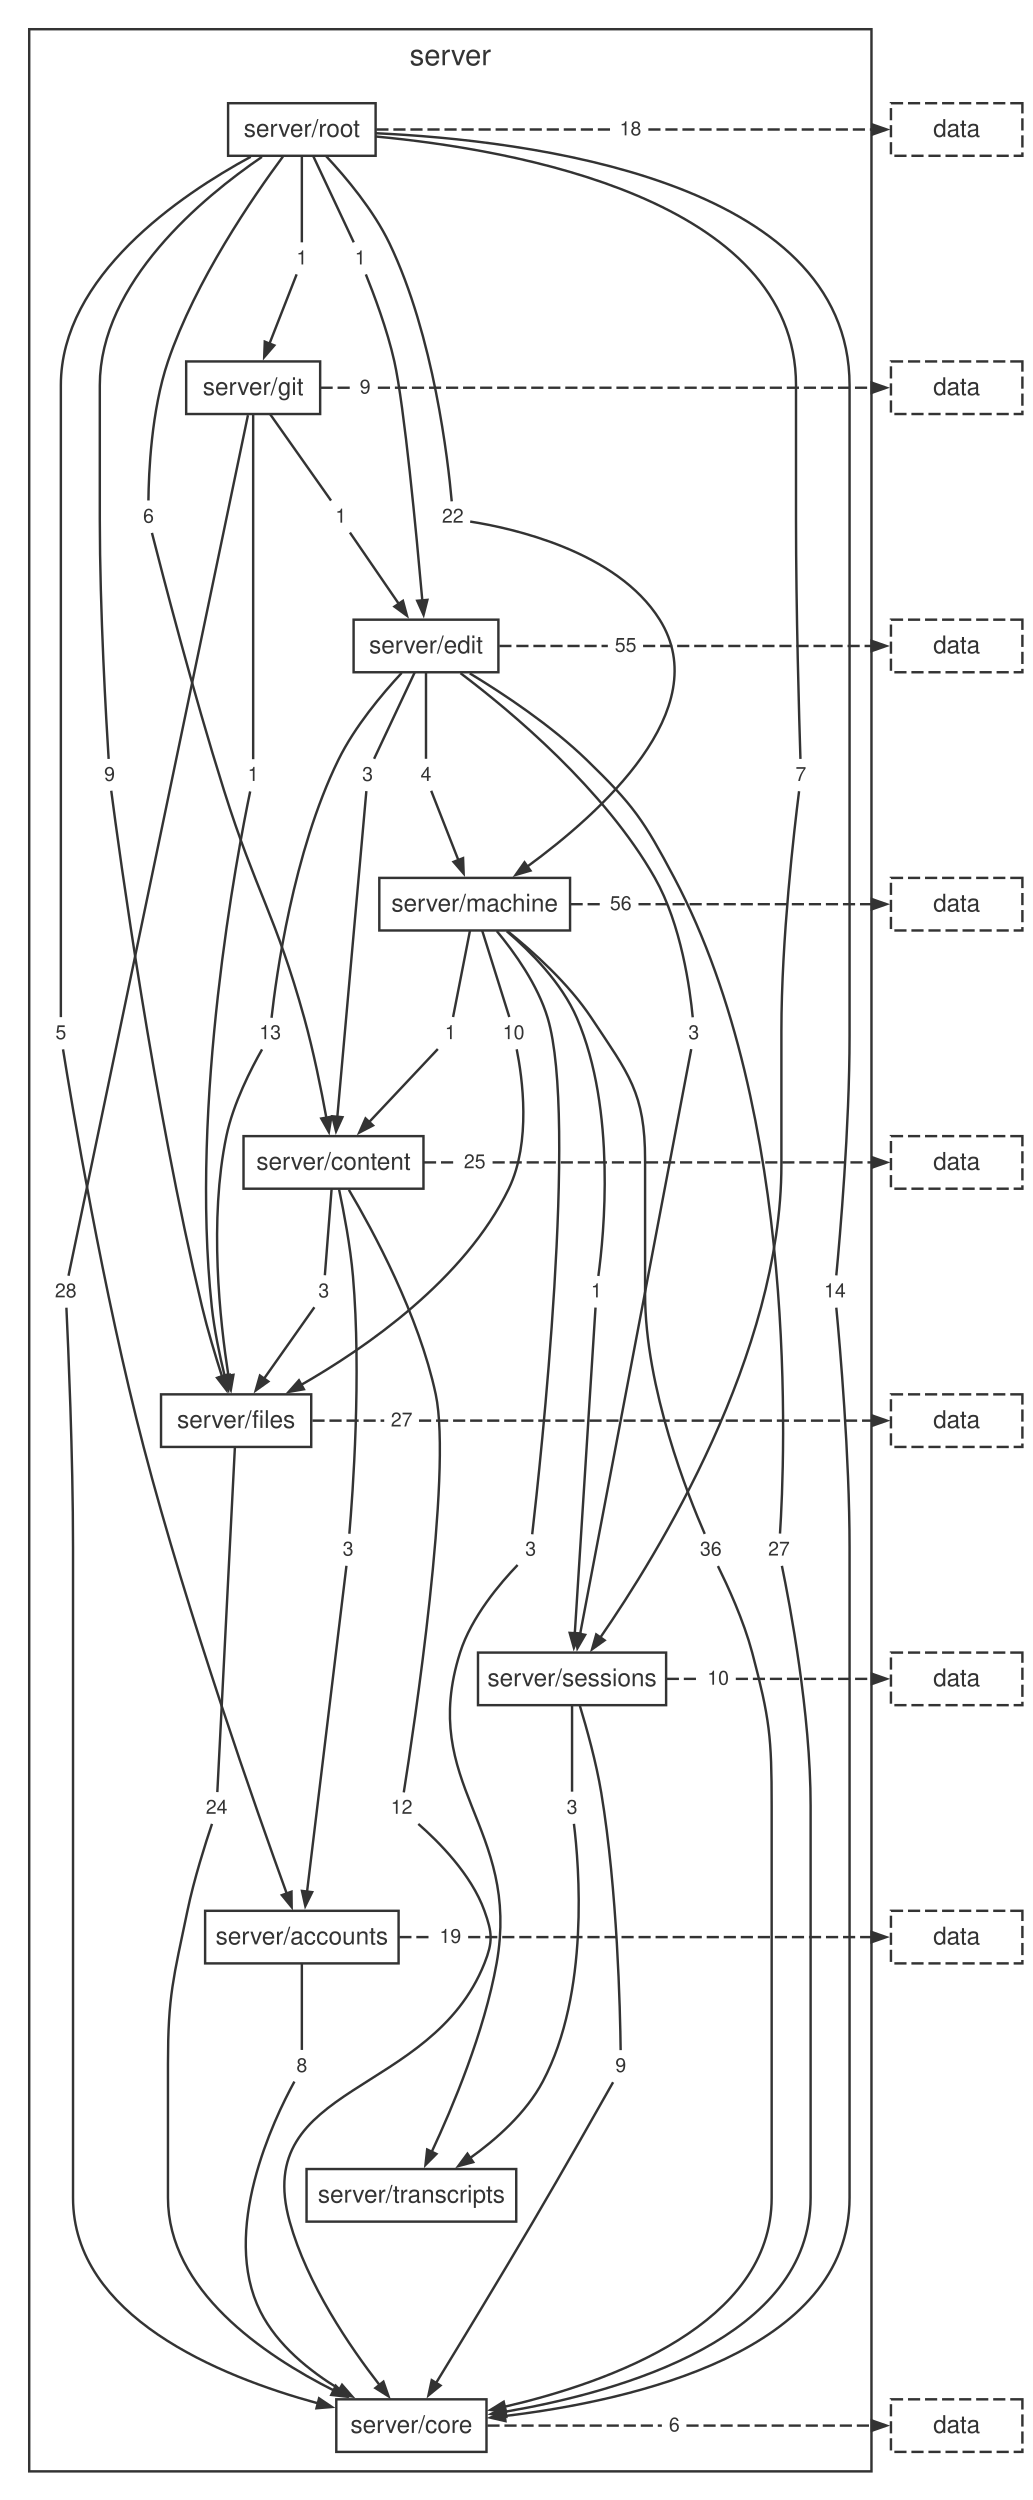
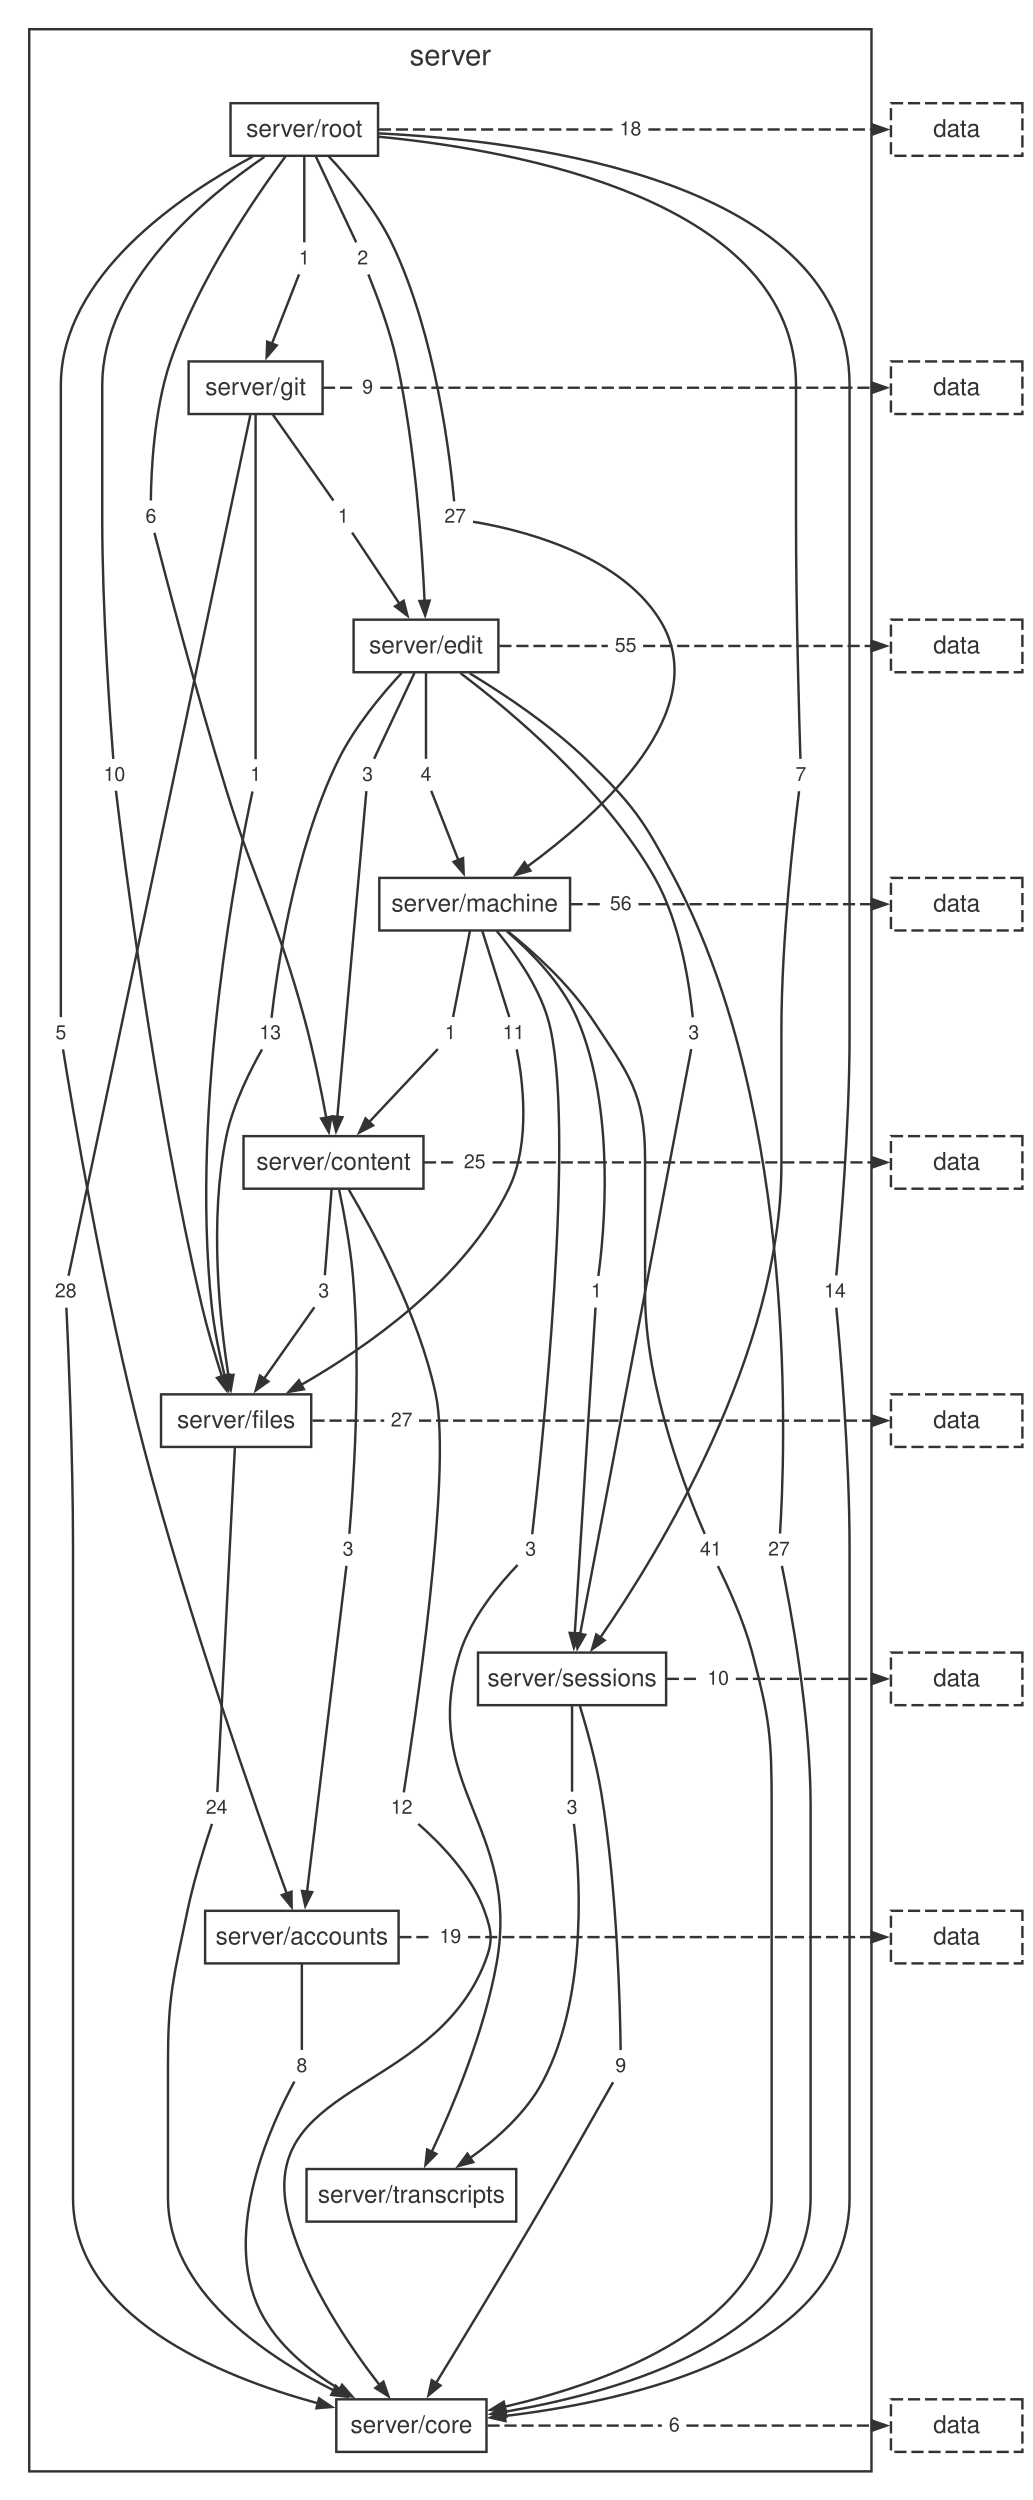
<svg xmlns="http://www.w3.org/2000/svg" width="424pt" height="1027pt" viewBox="0.00 0.00 424.00 1027.00">
  <style>svg { color: #333333; } @media (prefers-color-scheme: dark) { svg { color: #cccccc; background: #1e1e1e; } }</style>
  <g id="graph0" class="graph" transform="scale(1 1) rotate(0) translate(4 1023.24)">
    <g id="clust1" class="cluster">
      <polygon fill="none" stroke="currentColor" points="8,-8 8,-1011.24 354,-1011.24 354,-8 8,-8" />
      <text fill="currentColor" xml:space="preserve" text-anchor="middle" x="181" y="-996.44" font-family="Helvetica,Arial,sans-serif" font-size="12.00">server</text>
    </g>
    <g id="node1" class="node">
-       <polygon fill="none" stroke="currentColor" points="150.3,-980.84 89.7,-980.84 89.7,-959.24 150.3,-959.24 150.3,-980.84" />
-       <text fill="currentColor" xml:space="preserve" text-anchor="middle" x="120" y="-967.04" font-family="Helvetica,Arial,sans-serif" font-size="10.00">server/root</text>
+       <polygon fill="none" stroke="currentColor" points="151.3,-980.84 90.7,-980.84 90.7,-959.24 151.3,-959.24 151.3,-980.84" />
+       <text fill="currentColor" xml:space="preserve" text-anchor="middle" x="121" y="-967.04" font-family="Helvetica,Arial,sans-serif" font-size="10.00">server/root</text>
    </g>
    <g id="node2" class="node">
-       <polygon fill="none" stroke="currentColor" points="127.52,-874.76 72.48,-874.76 72.48,-853.16 127.52,-853.16 127.52,-874.76" />
-       <text fill="currentColor" xml:space="preserve" text-anchor="middle" x="100" y="-860.96" font-family="Helvetica,Arial,sans-serif" font-size="10.00">server/git</text>
+       <polygon fill="none" stroke="currentColor" points="128.52,-874.76 73.48,-874.76 73.48,-853.16 128.52,-853.16 128.52,-874.76" />
+       <text fill="currentColor" xml:space="preserve" text-anchor="middle" x="101" y="-860.96" font-family="Helvetica,Arial,sans-serif" font-size="10.00">server/git</text>
    </g>
    <g id="node11" class="node">
      <polygon fill="none" stroke="none" points="25.88,-605 16.12,-605 16.12,-592.52 25.88,-592.52 25.88,-605" />
      <text fill="currentColor" xml:space="preserve" text-anchor="middle" x="21" y="-596.36" font-family="Helvetica,Arial,sans-serif" font-size="8.00">5</text>
    </g>
    <g id="edge10" class="edge">
-       <path fill="none" stroke="currentColor" d="M99,-958.84C69.94,-943.07 21,-909.85 21,-864.96 21,-864.96 21,-864.96 21,-703.84 21,-666.26 21,-621.04 21,-605.4" />
+       <path fill="none" stroke="currentColor" d="M99.79,-958.89C70.44,-943.2 21,-910.06 21,-864.96 21,-864.96 21,-864.96 21,-703.84 21,-666.26 21,-621.04 21,-605.4" />
    </g>
    <g id="node12" class="node">
-       <polygon fill="none" stroke="none" points="61.88,-817.16 52.12,-817.16 52.12,-804.68 61.88,-804.68 61.88,-817.16" />
-       <text fill="currentColor" xml:space="preserve" text-anchor="middle" x="57" y="-808.52" font-family="Helvetica,Arial,sans-serif" font-size="8.00">6</text>
+       <polygon fill="none" stroke="none" points="62.88,-817.16 53.12,-817.16 53.12,-804.68 62.88,-804.68 62.88,-817.16" />
+       <text fill="currentColor" xml:space="preserve" text-anchor="middle" x="58" y="-808.52" font-family="Helvetica,Arial,sans-serif" font-size="8.00">6</text>
    </g>
    <g id="edge12" class="edge">
-       <path fill="none" stroke="currentColor" d="M112.26,-958.97C99.98,-942.41 76.27,-907.96 65,-874.76 58.14,-854.56 57.08,-828.89 56.97,-817.64" />
+       <path fill="none" stroke="currentColor" d="M113.26,-958.97C100.98,-942.41 77.27,-907.96 66,-874.76 59.14,-854.56 58.08,-828.89 57.97,-817.64" />
    </g>
    <g id="node13" class="node">
      <polygon fill="none" stroke="none" points="345.88,-498.92 332.12,-498.92 332.12,-486.44 345.88,-486.44 345.88,-498.92" />
      <text fill="currentColor" xml:space="preserve" text-anchor="middle" x="339" y="-490.28" font-family="Helvetica,Arial,sans-serif" font-size="8.00">14</text>
    </g>
    <g id="edge14" class="edge">
-       <path fill="none" stroke="currentColor" d="M150.34,-968.51C211.76,-965.68 345,-949.75 345,-864.96 345,-864.96 345,-864.96 345,-597.76 345,-560.11 341.04,-514.93 339.55,-499.31" />
+       <path fill="none" stroke="currentColor" d="M151.68,-968.44C213.02,-965.45 345,-949.22 345,-864.96 345,-864.96 345,-864.96 345,-597.76 345,-560.11 341.04,-514.93 339.55,-499.31" />
    </g>
    <g id="node14" class="node">
-       <polygon fill="none" stroke="none" points="148.88,-923.24 139.12,-923.24 139.12,-910.76 148.88,-910.76 148.88,-923.24" />
-       <text fill="currentColor" xml:space="preserve" text-anchor="middle" x="144" y="-914.6" font-family="Helvetica,Arial,sans-serif" font-size="8.00">1</text>
+       <polygon fill="none" stroke="none" points="149.88,-923.24 140.12,-923.24 140.12,-910.76 149.88,-910.76 149.88,-923.24" />
+       <text fill="currentColor" xml:space="preserve" text-anchor="middle" x="145" y="-914.6" font-family="Helvetica,Arial,sans-serif" font-size="8.00">2</text>
    </g>
    <g id="edge16" class="edge">
-       <path fill="none" stroke="currentColor" d="M124.63,-959.2C129.59,-948.65 137.29,-932.28 141.32,-923.69" />
+       <path fill="none" stroke="currentColor" d="M125.63,-959.2C130.59,-948.65 138.29,-932.28 142.32,-923.69" />
    </g>
    <g id="node15" class="node">
-       <polygon fill="none" stroke="none" points="45.88,-711.08 36.12,-711.08 36.12,-698.6 45.88,-698.6 45.88,-711.08" />
-       <text fill="currentColor" xml:space="preserve" text-anchor="middle" x="41" y="-702.44" font-family="Helvetica,Arial,sans-serif" font-size="8.00">9</text>
+       <polygon fill="none" stroke="none" points="49.88,-711.08 36.12,-711.08 36.12,-698.6 49.88,-698.6 49.88,-711.08" />
+       <text fill="currentColor" xml:space="preserve" text-anchor="middle" x="43" y="-702.44" font-family="Helvetica,Arial,sans-serif" font-size="8.00">10</text>
    </g>
    <g id="edge18" class="edge">
-       <path fill="none" stroke="currentColor" d="M103.6,-958.79C79.41,-942.27 37,-907.25 37,-864.96 37,-864.96 37,-864.96 37,-809.92 37,-772.31 39.64,-727.11 40.63,-711.48" />
+       <path fill="none" stroke="currentColor" d="M104.6,-958.79C80.41,-942.27 38,-907.25 38,-864.96 38,-864.96 38,-864.96 38,-809.92 38,-772.29 41.3,-727.1 42.54,-711.48" />
    </g>
    <g id="node16" class="node">
-       <polygon fill="none" stroke="none" points="124.88,-923.24 115.12,-923.24 115.12,-910.76 124.88,-910.76 124.88,-923.24" />
-       <text fill="currentColor" xml:space="preserve" text-anchor="middle" x="120" y="-914.6" font-family="Helvetica,Arial,sans-serif" font-size="8.00">1</text>
+       <polygon fill="none" stroke="none" points="125.88,-923.24 116.12,-923.24 116.12,-910.76 125.88,-910.76 125.88,-923.24" />
+       <text fill="currentColor" xml:space="preserve" text-anchor="middle" x="121" y="-914.6" font-family="Helvetica,Arial,sans-serif" font-size="8.00">1</text>
    </g>
    <g id="edge20" class="edge">
-       <path fill="none" stroke="currentColor" d="M120,-959.2C120,-948.65 120,-932.28 120,-923.69" />
+       <path fill="none" stroke="currentColor" d="M121,-959.2C121,-948.65 121,-932.28 121,-923.69" />
    </g>
    <g id="node17" class="node">
-       <polygon fill="none" stroke="none" points="188.88,-817.16 175.12,-817.16 175.12,-804.68 188.88,-804.68 188.88,-817.16" />
-       <text fill="currentColor" xml:space="preserve" text-anchor="middle" x="182" y="-808.52" font-family="Helvetica,Arial,sans-serif" font-size="8.00">22</text>
+       <polygon fill="none" stroke="none" points="189.88,-817.16 176.12,-817.16 176.12,-804.68 189.88,-804.68 189.88,-817.16" />
+       <text fill="currentColor" xml:space="preserve" text-anchor="middle" x="183" y="-808.52" font-family="Helvetica,Arial,sans-serif" font-size="8.00">27</text>
    </g>
    <g id="edge22" class="edge">
-       <path fill="none" stroke="currentColor" d="M130.03,-959.02C138.2,-950.29 149.43,-936.91 156,-923.24 174.22,-885.31 180.09,-833.86 181.57,-817.29" />
+       <path fill="none" stroke="currentColor" d="M131.03,-959.02C139.2,-950.29 150.43,-936.91 157,-923.24 175.22,-885.31 181.09,-833.86 182.57,-817.29" />
    </g>
    <g id="node18" class="node">
      <polygon fill="none" stroke="none" points="329.88,-711.08 320.12,-711.08 320.12,-698.6 329.88,-698.6 329.88,-711.08" />
      <text fill="currentColor" xml:space="preserve" text-anchor="middle" x="325" y="-702.44" font-family="Helvetica,Arial,sans-serif" font-size="8.00">7</text>
    </g>
    <g id="edge24" class="edge">
-       <path fill="none" stroke="currentColor" d="M150.39,-967.16C207.02,-961.84 323,-941.6 323,-864.96 323,-864.96 323,-864.96 323,-809.92 323,-772.33 324.32,-727.11 324.82,-711.48" />
+       <path fill="none" stroke="currentColor" d="M151.68,-967.07C208.19,-961.59 323,-941.1 323,-864.96 323,-864.96 323,-864.96 323,-809.92 323,-772.33 324.32,-727.11 324.82,-711.48" />
    </g>
    <g id="node19" class="node">
      <polygon fill="none" stroke="none" points="261.88,-976.28 248.12,-976.28 248.12,-963.8 261.88,-963.8 261.88,-976.28" />
      <text fill="currentColor" xml:space="preserve" text-anchor="middle" x="255" y="-967.64" font-family="Helvetica,Arial,sans-serif" font-size="8.00">18</text>
    </g>
    <g id="edge26" class="edge">
-       <path fill="none" stroke="currentColor" stroke-dasharray="5,2" d="M150.59,-970.04C182.94,-970.04 215.3,-970.04 247.66,-970.04" />
+       <path fill="none" stroke="currentColor" stroke-dasharray="5,2" d="M151.62,-970.04C183.66,-970.04 215.69,-970.04 247.73,-970.04" />
    </g>
    <g id="node3" class="node">
      <polygon fill="none" stroke="currentColor" points="200.74,-768.68 141.26,-768.68 141.26,-747.08 200.74,-747.08 200.74,-768.68" />
      <text fill="currentColor" xml:space="preserve" text-anchor="middle" x="171" y="-754.88" font-family="Helvetica,Arial,sans-serif" font-size="10.00">server/edit</text>
    </g>
    <g id="node20" class="node">
      <polygon fill="none" stroke="none" points="29.88,-498.92 16.12,-498.92 16.12,-486.44 29.88,-486.44 29.88,-498.92" />
      <text fill="currentColor" xml:space="preserve" text-anchor="middle" x="23" y="-490.28" font-family="Helvetica,Arial,sans-serif" font-size="8.00">28</text>
    </g>
    <g id="edge28" class="edge">
-       <path fill="none" stroke="currentColor" d="M97.86,-852.7C86.42,-797.83 32.68,-540.09 24.14,-499.16" />
+       <path fill="none" stroke="currentColor" d="M98.83,-852.7C87.24,-797.83 32.8,-540.09 24.16,-499.16" />
    </g>
    <g id="node21" class="node">
-       <polygon fill="none" stroke="none" points="140.88,-817.16 131.12,-817.16 131.12,-804.68 140.88,-804.68 140.88,-817.16" />
-       <text fill="currentColor" xml:space="preserve" text-anchor="middle" x="136" y="-808.52" font-family="Helvetica,Arial,sans-serif" font-size="8.00">1</text>
+       <polygon fill="none" stroke="none" points="141.88,-817.16 132.12,-817.16 132.12,-804.68 141.88,-804.68 141.88,-817.16" />
+       <text fill="currentColor" xml:space="preserve" text-anchor="middle" x="137" y="-808.52" font-family="Helvetica,Arial,sans-serif" font-size="8.00">1</text>
    </g>
    <g id="edge30" class="edge">
-       <path fill="none" stroke="currentColor" d="M106.94,-853.12C114.38,-842.57 125.93,-826.2 131.98,-817.61" />
+       <path fill="none" stroke="currentColor" d="M107.94,-853.12C115.38,-842.57 126.93,-826.2 132.98,-817.61" />
    </g>
    <g id="node22" class="node">
-       <polygon fill="none" stroke="none" points="104.88,-711.08 95.12,-711.08 95.12,-698.6 104.88,-698.6 104.88,-711.08" />
-       <text fill="currentColor" xml:space="preserve" text-anchor="middle" x="100" y="-702.44" font-family="Helvetica,Arial,sans-serif" font-size="8.00">1</text>
+       <polygon fill="none" stroke="none" points="105.88,-711.08 96.12,-711.08 96.12,-698.6 105.88,-698.6 105.88,-711.08" />
+       <text fill="currentColor" xml:space="preserve" text-anchor="middle" x="101" y="-702.44" font-family="Helvetica,Arial,sans-serif" font-size="8.00">1</text>
    </g>
    <g id="edge32" class="edge">
-       <path fill="none" stroke="currentColor" d="M100,-853.13C100,-823.3 100,-734.44 100,-711.37" />
+       <path fill="none" stroke="currentColor" d="M101,-853.13C101,-823.3 101,-734.44 101,-711.37" />
    </g>
    <g id="node23" class="node">
-       <polygon fill="none" stroke="none" points="150.88,-870.2 141.12,-870.2 141.12,-857.72 150.88,-857.72 150.88,-870.2" />
-       <text fill="currentColor" xml:space="preserve" text-anchor="middle" x="146" y="-861.56" font-family="Helvetica,Arial,sans-serif" font-size="8.00">9</text>
+       <polygon fill="none" stroke="none" points="151.88,-870.2 142.12,-870.2 142.12,-857.72 151.88,-857.72 151.88,-870.2" />
+       <text fill="currentColor" xml:space="preserve" text-anchor="middle" x="147" y="-861.56" font-family="Helvetica,Arial,sans-serif" font-size="8.00">9</text>
    </g>
    <g id="edge34" class="edge">
-       <path fill="none" stroke="currentColor" stroke-dasharray="5,2" d="M127.67,-863.96C132.06,-863.96 136.45,-863.96 140.85,-863.96" />
+       <path fill="none" stroke="currentColor" stroke-dasharray="5,2" d="M128.67,-863.96C133.06,-863.96 137.45,-863.96 141.85,-863.96" />
    </g>
    <g id="node4" class="node">
      <polygon fill="none" stroke="currentColor" points="230.18,-662.6 151.82,-662.6 151.82,-641 230.18,-641 230.18,-662.6" />
      <text fill="currentColor" xml:space="preserve" text-anchor="middle" x="191" y="-648.8" font-family="Helvetica,Arial,sans-serif" font-size="10.00">server/machine</text>
    </g>
    <g id="node24" class="node">
      <polygon fill="none" stroke="none" points="151.88,-711.08 142.12,-711.08 142.12,-698.6 151.88,-698.6 151.88,-711.08" />
      <text fill="currentColor" xml:space="preserve" text-anchor="middle" x="147" y="-702.44" font-family="Helvetica,Arial,sans-serif" font-size="8.00">3</text>
    </g>
    <g id="edge36" class="edge">
      <path fill="none" stroke="currentColor" d="M166.37,-747.04C161.41,-736.49 153.71,-720.12 149.68,-711.53" />
    </g>
    <g id="node25" class="node">
      <polygon fill="none" stroke="none" points="322.88,-392.84 309.12,-392.84 309.12,-380.36 322.88,-380.36 322.88,-392.84" />
      <text fill="currentColor" xml:space="preserve" text-anchor="middle" x="316" y="-384.2" font-family="Helvetica,Arial,sans-serif" font-size="8.00">27</text>
    </g>
    <g id="edge38" class="edge">
      <path fill="none" stroke="currentColor" d="M188.98,-746.62C202.96,-738.15 222.37,-725.25 237,-711.08 256.28,-692.41 260.45,-686.32 273,-662.6 324.51,-565.2 318.38,-423.16 316.42,-393.25" />
    </g>
    <g id="node26" class="node">
      <polygon fill="none" stroke="none" points="113.88,-605 100.12,-605 100.12,-592.52 113.88,-592.52 113.88,-605" />
      <text fill="currentColor" xml:space="preserve" text-anchor="middle" x="107" y="-596.36" font-family="Helvetica,Arial,sans-serif" font-size="8.00">13</text>
    </g>
    <g id="edge40" class="edge">
      <path fill="none" stroke="currentColor" d="M161.03,-746.83C152.9,-738.08 141.68,-724.7 135,-711.08 116.38,-673.15 109.4,-621.7 107.55,-605.13" />
    </g>
    <g id="node27" class="node">
      <polygon fill="none" stroke="none" points="175.88,-711.08 166.12,-711.08 166.12,-698.6 175.88,-698.6 175.88,-711.08" />
      <text fill="currentColor" xml:space="preserve" text-anchor="middle" x="171" y="-702.44" font-family="Helvetica,Arial,sans-serif" font-size="8.00">4</text>
    </g>
    <g id="edge42" class="edge">
      <path fill="none" stroke="currentColor" d="M171,-747.04C171,-736.49 171,-720.12 171,-711.53" />
    </g>
    <g id="node28" class="node">
      <polygon fill="none" stroke="none" points="285.88,-605 276.12,-605 276.12,-592.52 285.88,-592.52 285.88,-605" />
      <text fill="currentColor" xml:space="preserve" text-anchor="middle" x="281" y="-596.36" font-family="Helvetica,Arial,sans-serif" font-size="8.00">3</text>
    </g>
    <g id="edge44" class="edge">
      <path fill="none" stroke="currentColor" d="M185.16,-746.71C205.9,-731.04 244.34,-698.98 265,-662.6 275.9,-643.41 279.49,-616.77 280.57,-605.34" />
    </g>
    <g id="node29" class="node">
      <polygon fill="none" stroke="none" points="259.88,-764.12 246.12,-764.12 246.12,-751.64 259.88,-751.64 259.88,-764.12" />
      <text fill="currentColor" xml:space="preserve" text-anchor="middle" x="253" y="-755.48" font-family="Helvetica,Arial,sans-serif" font-size="8.00">55</text>
    </g>
    <g id="edge46" class="edge">
      <path fill="none" stroke="currentColor" stroke-dasharray="5,2" d="M201.11,-757.88C215.97,-757.88 230.84,-757.88 245.7,-757.88" />
    </g>
    <g id="node5" class="node">
      <polygon fill="none" stroke="currentColor" points="169.96,-556.52 96.04,-556.52 96.04,-534.92 169.96,-534.92 169.96,-556.52" />
      <text fill="currentColor" xml:space="preserve" text-anchor="middle" x="133" y="-542.72" font-family="Helvetica,Arial,sans-serif" font-size="10.00">server/content</text>
    </g>
    <g id="node30" class="node">
      <polygon fill="none" stroke="none" points="185.88,-605 176.12,-605 176.12,-592.52 185.88,-592.52 185.88,-605" />
      <text fill="currentColor" xml:space="preserve" text-anchor="middle" x="181" y="-596.36" font-family="Helvetica,Arial,sans-serif" font-size="8.00">1</text>
    </g>
    <g id="edge48" class="edge">
      <path fill="none" stroke="currentColor" d="M189.07,-640.96C187.01,-630.41 183.8,-614.04 182.12,-605.45" />
    </g>
    <g id="node31" class="node">
      <polygon fill="none" stroke="none" points="294.88,-392.84 281.12,-392.84 281.12,-380.36 294.88,-380.36 294.88,-392.84" />
-       <text fill="currentColor" xml:space="preserve" text-anchor="middle" x="288" y="-384.2" font-family="Helvetica,Arial,sans-serif" font-size="8.00">36</text>
+       <text fill="currentColor" xml:space="preserve" text-anchor="middle" x="288" y="-384.2" font-family="Helvetica,Arial,sans-serif" font-size="8.00">41</text>
    </g>
    <g id="edge50" class="edge">
      <path fill="none" stroke="currentColor" d="M204.4,-640.81C215.02,-632.3 229.59,-619.21 239,-605 254.29,-581.92 261,-574.41 261,-546.72 261,-546.72 261,-546.72 261,-491.68 261,-452.85 278.82,-408.41 285.51,-393.11" />
    </g>
    <g id="node32" class="node">
      <polygon fill="none" stroke="none" points="213.88,-605 200.12,-605 200.12,-592.52 213.88,-592.52 213.88,-605" />
-       <text fill="currentColor" xml:space="preserve" text-anchor="middle" x="207" y="-596.36" font-family="Helvetica,Arial,sans-serif" font-size="8.00">10</text>
+       <text fill="currentColor" xml:space="preserve" text-anchor="middle" x="207" y="-596.36" font-family="Helvetica,Arial,sans-serif" font-size="8.00">11</text>
    </g>
    <g id="edge52" class="edge">
      <path fill="none" stroke="currentColor" d="M194.08,-640.96C197.39,-630.41 202.52,-614.04 205.22,-605.45" />
    </g>
    <g id="node33" class="node">
      <polygon fill="none" stroke="none" points="245.88,-498.92 236.12,-498.92 236.12,-486.44 245.88,-486.44 245.88,-498.92" />
      <text fill="currentColor" xml:space="preserve" text-anchor="middle" x="241" y="-490.28" font-family="Helvetica,Arial,sans-serif" font-size="8.00">1</text>
    </g>
    <g id="edge54" class="edge">
      <path fill="none" stroke="currentColor" d="M204.15,-640.71C213.98,-632.33 226.77,-619.46 233,-605 249.26,-567.28 244.08,-515.69 241.81,-499.07" />
    </g>
    <g id="node34" class="node">
      <polygon fill="none" stroke="none" points="218.88,-392.84 209.12,-392.84 209.12,-380.36 218.88,-380.36 218.88,-392.84" />
      <text fill="currentColor" xml:space="preserve" text-anchor="middle" x="214" y="-384.2" font-family="Helvetica,Arial,sans-serif" font-size="8.00">3</text>
    </g>
    <g id="edge56" class="edge">
      <path fill="none" stroke="currentColor" d="M200.07,-640.77C207.32,-632.04 216.92,-618.66 221,-605 233.36,-563.57 218.01,-422.3 214.63,-392.96" />
    </g>
    <g id="node35" class="node">
      <polygon fill="none" stroke="none" points="257.88,-658.04 244.12,-658.04 244.12,-645.56 257.88,-645.56 257.88,-658.04" />
      <text fill="currentColor" xml:space="preserve" text-anchor="middle" x="251" y="-649.4" font-family="Helvetica,Arial,sans-serif" font-size="8.00">56</text>
    </g>
    <g id="edge58" class="edge">
      <path fill="none" stroke="currentColor" stroke-dasharray="5,2" d="M230.38,-651.8C234.89,-651.8 239.4,-651.8 243.91,-651.8" />
    </g>
    <g id="node6" class="node">
      <polygon fill="none" stroke="currentColor" points="123.85,-450.44 62.15,-450.44 62.15,-428.84 123.85,-428.84 123.85,-450.44" />
      <text fill="currentColor" xml:space="preserve" text-anchor="middle" x="93" y="-436.64" font-family="Helvetica,Arial,sans-serif" font-size="10.00">server/files</text>
    </g>
    <g id="node36" class="node">
      <polygon fill="none" stroke="none" points="143.88,-392.84 134.12,-392.84 134.12,-380.36 143.88,-380.36 143.88,-392.84" />
      <text fill="currentColor" xml:space="preserve" text-anchor="middle" x="139" y="-384.2" font-family="Helvetica,Arial,sans-serif" font-size="8.00">3</text>
    </g>
    <g id="edge60" class="edge">
      <path fill="none" stroke="currentColor" d="M135.29,-534.6C137.25,-525.36 139.93,-511.3 141,-498.92 144.51,-458.48 140.91,-409.48 139.51,-393.17" />
    </g>
    <g id="node37" class="node">
      <polygon fill="none" stroke="none" points="167.88,-286.76 154.12,-286.76 154.12,-274.28 167.88,-274.28 167.88,-286.76" />
      <text fill="currentColor" xml:space="preserve" text-anchor="middle" x="161" y="-278.12" font-family="Helvetica,Arial,sans-serif" font-size="8.00">12</text>
    </g>
    <g id="edge62" class="edge">
      <path fill="none" stroke="currentColor" d="M139.31,-534.47C149.24,-517.66 168.1,-482.86 175,-450.44 181.89,-418.06 165.85,-312.11 161.87,-286.93" />
    </g>
    <g id="node38" class="node">
      <polygon fill="none" stroke="none" points="133.88,-498.92 124.12,-498.92 124.12,-486.44 133.88,-486.44 133.88,-498.92" />
      <text fill="currentColor" xml:space="preserve" text-anchor="middle" x="129" y="-490.28" font-family="Helvetica,Arial,sans-serif" font-size="8.00">3</text>
    </g>
    <g id="edge64" class="edge">
      <path fill="none" stroke="currentColor" d="M132.23,-534.88C131.4,-524.33 130.12,-507.96 129.45,-499.37" />
    </g>
    <g id="node39" class="node">
      <polygon fill="none" stroke="none" points="197.88,-551.96 184.12,-551.96 184.12,-539.48 197.88,-539.48 197.88,-551.96" />
      <text fill="currentColor" xml:space="preserve" text-anchor="middle" x="191" y="-543.32" font-family="Helvetica,Arial,sans-serif" font-size="8.00">25</text>
    </g>
    <g id="edge66" class="edge">
      <path fill="none" stroke="currentColor" stroke-dasharray="5,2" d="M170.16,-545.72C174.72,-545.72 179.28,-545.72 183.83,-545.72" />
    </g>
    <g id="node7" class="node">
      <polygon fill="none" stroke="currentColor" points="269.64,-344.36 192.36,-344.36 192.36,-322.76 269.64,-322.76 269.64,-344.36" />
      <text fill="currentColor" xml:space="preserve" text-anchor="middle" x="231" y="-330.56" font-family="Helvetica,Arial,sans-serif" font-size="10.00">server/sessions</text>
    </g>
    <g id="node40" class="node">
      <polygon fill="none" stroke="none" points="91.88,-286.76 78.12,-286.76 78.12,-274.28 91.88,-274.28 91.88,-286.76" />
      <text fill="currentColor" xml:space="preserve" text-anchor="middle" x="85" y="-278.12" font-family="Helvetica,Arial,sans-serif" font-size="8.00">24</text>
    </g>
    <g id="edge68" class="edge">
      <path fill="none" stroke="currentColor" d="M92.5,-428.81C90.98,-398.98 86.46,-310.12 85.28,-287.05" />
    </g>
    <g id="node41" class="node">
      <polygon fill="none" stroke="none" points="167.88,-445.88 154.12,-445.88 154.12,-433.4 167.88,-433.4 167.88,-445.88" />
      <text fill="currentColor" xml:space="preserve" text-anchor="middle" x="161" y="-437.24" font-family="Helvetica,Arial,sans-serif" font-size="8.00">27</text>
    </g>
    <g id="edge70" class="edge">
      <path fill="none" stroke="currentColor" stroke-dasharray="5,2" d="M124.34,-439.64C134.18,-439.64 144.01,-439.64 153.84,-439.64" />
    </g>
    <g id="node8" class="node">
      <polygon fill="none" stroke="currentColor" points="159.74,-238.28 80.26,-238.28 80.26,-216.68 159.74,-216.68 159.74,-238.28" />
      <text fill="currentColor" xml:space="preserve" text-anchor="middle" x="120" y="-224.48" font-family="Helvetica,Arial,sans-serif" font-size="10.00">server/accounts</text>
    </g>
    <g id="node42" class="node">
      <polygon fill="none" stroke="none" points="255.88,-180.68 246.12,-180.68 246.12,-168.2 255.88,-168.2 255.88,-180.68" />
      <text fill="currentColor" xml:space="preserve" text-anchor="middle" x="251" y="-172.04" font-family="Helvetica,Arial,sans-serif" font-size="8.00">9</text>
    </g>
    <g id="edge72" class="edge">
      <path fill="none" stroke="currentColor" d="M234.21,-322.49C237.01,-313.29 240.93,-299.25 243,-286.76 249.64,-246.62 250.77,-197.42 250.96,-181.04" />
    </g>
    <g id="node43" class="node">
      <polygon fill="none" stroke="none" points="235.88,-286.76 226.12,-286.76 226.12,-274.28 235.88,-274.28 235.88,-286.76" />
      <text fill="currentColor" xml:space="preserve" text-anchor="middle" x="231" y="-278.12" font-family="Helvetica,Arial,sans-serif" font-size="8.00">3</text>
    </g>
    <g id="edge74" class="edge">
      <path fill="none" stroke="currentColor" d="M231,-322.72C231,-312.17 231,-295.8 231,-287.21" />
    </g>
    <g id="node44" class="node">
      <polygon fill="none" stroke="none" points="297.88,-339.8 284.12,-339.8 284.12,-327.32 297.88,-327.32 297.88,-339.8" />
      <text fill="currentColor" xml:space="preserve" text-anchor="middle" x="291" y="-331.16" font-family="Helvetica,Arial,sans-serif" font-size="8.00">10</text>
    </g>
    <g id="edge76" class="edge">
      <path fill="none" stroke="currentColor" stroke-dasharray="5,2" d="M269.91,-333.56C274.52,-333.56 279.13,-333.56 283.75,-333.56" />
    </g>
    <g id="node9" class="node">
      <polygon fill="none" stroke="currentColor" points="208.07,-132.2 121.93,-132.2 121.93,-110.6 208.07,-110.6 208.07,-132.2" />
      <text fill="currentColor" xml:space="preserve" text-anchor="middle" x="165" y="-118.4" font-family="Helvetica,Arial,sans-serif" font-size="10.00">server/transcripts</text>
    </g>
    <g id="node45" class="node">
      <polygon fill="none" stroke="none" points="124.88,-180.68 115.12,-180.68 115.12,-168.2 124.88,-168.2 124.88,-180.68" />
      <text fill="currentColor" xml:space="preserve" text-anchor="middle" x="120" y="-172.04" font-family="Helvetica,Arial,sans-serif" font-size="8.00">8</text>
    </g>
    <g id="edge78" class="edge">
      <path fill="none" stroke="currentColor" d="M120,-216.64C120,-206.09 120,-189.72 120,-181.13" />
    </g>
    <g id="node46" class="node">
      <polygon fill="none" stroke="none" points="187.88,-233.72 174.12,-233.72 174.12,-221.24 187.88,-221.24 187.88,-233.72" />
      <text fill="currentColor" xml:space="preserve" text-anchor="middle" x="181" y="-225.08" font-family="Helvetica,Arial,sans-serif" font-size="8.00">19</text>
    </g>
    <g id="edge80" class="edge">
      <path fill="none" stroke="currentColor" stroke-dasharray="5,2" d="M160.03,-227.48C164.62,-227.48 169.21,-227.48 173.79,-227.48" />
    </g>
    <g id="node10" class="node">
      <polygon fill="none" stroke="currentColor" points="195.85,-37.6 134.15,-37.6 134.15,-16 195.85,-16 195.85,-37.6" />
      <text fill="currentColor" xml:space="preserve" text-anchor="middle" x="165" y="-23.8" font-family="Helvetica,Arial,sans-serif" font-size="10.00">server/core</text>
    </g>
    <g id="node47" class="node">
      <polygon fill="none" stroke="none" points="277.88,-33.04 268.12,-33.04 268.12,-20.56 277.88,-20.56 277.88,-33.04" />
      <text fill="currentColor" xml:space="preserve" text-anchor="middle" x="273" y="-24.4" font-family="Helvetica,Arial,sans-serif" font-size="8.00">6</text>
    </g>
    <g id="edge82" class="edge">
      <path fill="none" stroke="currentColor" stroke-dasharray="5,2" d="M196.22,-26.8C220.11,-26.8 244.01,-26.8 267.9,-26.8" />
    </g>
    <g id="edge11" class="edge">
      <path fill="none" stroke="currentColor" d="M21.89,-592.17C25.32,-570.78 38.4,-492.22 55,-428.84 73.09,-359.77 101.39,-279.52 113.81,-245.31" />
      <polygon fill="currentColor" stroke="currentColor" points="115.74,-246.14 115.82,-239.79 111.8,-244.71 115.74,-246.14" />
    </g>
    <g id="edge13" class="edge">
-       <path fill="none" stroke="currentColor" d="M58.42,-804.32C62.59,-787.95 75.34,-738.78 88,-698.6 101.26,-656.53 109.19,-647.5 121,-605 124.77,-591.41 127.94,-575.75 130.06,-564.08" />
-       <polygon fill="currentColor" stroke="currentColor" points="132.13,-564.48 131.1,-558.21 127.99,-563.75 132.13,-564.48" />
+       <path fill="none" stroke="currentColor" d="M59.44,-804.33C63.66,-787.97 76.53,-738.84 89,-698.6 102.01,-656.61 109.43,-647.41 121,-605 124.71,-591.4 127.88,-575.73 130.02,-564.07" />
+       <polygon fill="currentColor" stroke="currentColor" points="132.08,-564.48 131.07,-558.2 127.95,-563.74 132.08,-564.48" />
    </g>
    <g id="edge15" class="edge">
      <path fill="none" stroke="currentColor" d="M339.55,-486.05C341.04,-470.43 345,-425.25 345,-387.6 345,-387.6 345,-387.6 345,-120.4 345,-57.13 255.98,-37.05 203.14,-30.71" />
      <polygon fill="currentColor" stroke="currentColor" points="203.64,-28.65 197.45,-30.07 203.18,-32.83 203.64,-28.65" />
    </g>
    <g id="edge17" class="edge">
-       <path fill="none" stroke="currentColor" d="M146.29,-910.51C149.45,-902.7 155.07,-887.9 158,-874.76 162.07,-856.51 167.04,-804.24 169.49,-776.57" />
-       <polygon fill="currentColor" stroke="currentColor" points="171.57,-776.81 170,-770.65 167.39,-776.45 171.57,-776.81" />
+       <path fill="none" stroke="currentColor" d="M147.31,-910.51C150.48,-902.71 156.13,-887.91 159,-874.76 166.53,-840.29 169.37,-799 170.42,-776.18" />
+       <polygon fill="currentColor" stroke="currentColor" points="172.5,-776.51 170.65,-770.43 168.31,-776.34 172.5,-776.51" />
    </g>
    <g id="edge19" class="edge">
-       <path fill="none" stroke="currentColor" d="M41.7,-698.41C44.91,-673.75 59.03,-569.91 79,-486.44 81.3,-476.81 84.5,-466.22 87.25,-457.66" />
-       <polygon fill="currentColor" stroke="currentColor" points="89.18,-458.52 89.05,-452.17 85.19,-457.21 89.18,-458.52" />
+       <path fill="none" stroke="currentColor" d="M43.63,-698.41C46.55,-673.74 59.43,-569.87 79,-486.44 81.26,-476.8 84.45,-466.21 87.21,-457.65" />
+       <polygon fill="currentColor" stroke="currentColor" points="89.14,-458.51 89.02,-452.16 85.15,-457.2 89.14,-458.51" />
    </g>
    <g id="edge21" class="edge">
-       <path fill="none" stroke="currentColor" d="M117.86,-910.54C115.2,-903.75 110.54,-891.85 106.64,-881.91" />
-       <polygon fill="currentColor" stroke="currentColor" points="108.68,-881.35 104.53,-876.53 104.77,-882.88 108.68,-881.35" />
+       <path fill="none" stroke="currentColor" d="M118.86,-910.54C116.2,-903.75 111.54,-891.85 107.64,-881.91" />
+       <polygon fill="currentColor" stroke="currentColor" points="109.68,-881.35 105.53,-876.53 105.77,-882.88 109.68,-881.35" />
    </g>
    <g id="edge23" class="edge">
-       <path fill="none" stroke="currentColor" d="M189.15,-808.98C206.23,-806.3 249.33,-796.9 267,-768.68 290.13,-731.75 242.49,-689.07 212.64,-667.27" />
-       <polygon fill="currentColor" stroke="currentColor" points="213.91,-665.59 207.81,-663.82 211.47,-669.01 213.91,-665.59" />
+       <path fill="none" stroke="currentColor" d="M190.32,-808.91C207.38,-806.11 249.65,-796.53 267,-768.68 290.04,-731.7 242.44,-689.04 212.62,-667.25" />
+       <polygon fill="currentColor" stroke="currentColor" points="213.89,-665.58 207.79,-663.81 211.45,-669 213.89,-665.58" />
    </g>
    <g id="edge25" class="edge">
      <path fill="none" stroke="currentColor" d="M324.26,-698.21C322.28,-682.6 317,-637.46 317,-599.76 317,-599.76 317,-599.76 317,-544.72 317,-467.11 266.14,-384.57 242.64,-350.59" />
      <polygon fill="currentColor" stroke="currentColor" points="244.37,-349.4 239.2,-345.7 240.93,-351.81 244.37,-349.4" />
    </g>
    <g id="node48" class="node">
      <polygon fill="none" stroke="currentColor" stroke-dasharray="5,2" points="416,-980.84 362,-980.84 362,-959.24 416,-959.24 416,-980.84" />
      <text fill="currentColor" xml:space="preserve" text-anchor="middle" x="389" y="-967.04" font-family="Helvetica,Arial,sans-serif" font-size="10.00">data</text>
    </g>
    <g id="edge27" class="edge">
      <path fill="none" stroke="currentColor" stroke-dasharray="5,2" d="M262.33,-970.04C293.02,-970.04 323.71,-970.04 354.4,-970.04" />
      <polygon fill="currentColor" stroke="currentColor" points="354.27,-972.14 360.27,-970.04 354.27,-967.94 354.27,-972.14" />
    </g>
    <g id="edge29" class="edge">
      <path fill="none" stroke="currentColor" d="M23.28,-486.04C24.02,-470.41 26,-425.2 26,-387.6 26,-387.6 26,-387.6 26,-120.4 26,-71.85 85.47,-47.19 126.61,-35.95" />
      <polygon fill="currentColor" stroke="currentColor" points="127.07,-38 132.34,-34.45 126.01,-33.93 127.07,-38" />
    </g>
    <g id="edge31" class="edge">
-       <path fill="none" stroke="currentColor" d="M139.75,-804.46C144.54,-797.47 153.04,-785.07 159.97,-774.97" />
-       <polygon fill="currentColor" stroke="currentColor" points="161.52,-776.42 163.18,-770.29 158.05,-774.05 161.52,-776.42" />
+       <path fill="none" stroke="currentColor" d="M140.64,-804.46C145.25,-797.54 153.4,-785.3 160.09,-775.25" />
+       <polygon fill="currentColor" stroke="currentColor" points="161.81,-776.46 163.39,-770.3 158.32,-774.13 161.81,-776.46" />
    </g>
    <g id="edge33" class="edge">
-       <path fill="none" stroke="currentColor" d="M98.77,-698.12C93.56,-673.04 73.94,-570.38 83,-486.44 84.03,-476.9 86.23,-466.43 88.31,-457.91" />
+       <path fill="none" stroke="currentColor" d="M99.73,-698.12C94.32,-673.05 73.94,-570.41 83,-486.44 84.03,-476.9 86.23,-466.43 88.31,-457.91" />
      <polygon fill="currentColor" stroke="currentColor" points="90.32,-458.52 89.77,-452.19 86.25,-457.49 90.32,-458.52" />
    </g>
    <g id="node49" class="node">
      <polygon fill="none" stroke="currentColor" stroke-dasharray="5,2" points="416,-874.76 362,-874.76 362,-853.16 416,-853.16 416,-874.76" />
      <text fill="currentColor" xml:space="preserve" text-anchor="middle" x="389" y="-860.96" font-family="Helvetica,Arial,sans-serif" font-size="10.00">data</text>
    </g>
    <g id="edge35" class="edge">
-       <path fill="none" stroke="currentColor" stroke-dasharray="5,2" d="M151.22,-863.96C218.88,-863.96 286.54,-863.96 354.2,-863.96" />
-       <polygon fill="currentColor" stroke="currentColor" points="354.09,-866.06 360.09,-863.96 354.09,-861.86 354.09,-866.06" />
+       <path fill="none" stroke="currentColor" stroke-dasharray="5,2" d="M152.2,-863.96C219.58,-863.96 286.96,-863.96 354.35,-863.96" />
+       <polygon fill="currentColor" stroke="currentColor" points="354.2,-866.06 360.2,-863.96 354.2,-861.86 354.2,-866.06" />
    </g>
    <g id="edge37" class="edge">
      <path fill="none" stroke="currentColor" d="M146.5,-698.25C144.59,-676.8 137.68,-599.25 134.55,-564.17" />
      <polygon fill="currentColor" stroke="currentColor" points="136.67,-564.28 134.05,-558.49 132.49,-564.65 136.67,-564.28" />
    </g>
    <g id="edge39" class="edge">
      <path fill="none" stroke="currentColor" d="M317.2,-379.99C320.42,-364.43 329,-319.4 329,-281.52 329,-281.52 329,-281.52 329,-120.4 329,-63.02 251.93,-40.79 203.46,-32.49" />
      <polygon fill="currentColor" stroke="currentColor" points="203.99,-30.45 197.73,-31.56 203.31,-34.59 203.99,-30.45" />
    </g>
    <g id="edge41" class="edge">
      <path fill="none" stroke="currentColor" d="M103.65,-592.14C99.26,-584.42 91.81,-569.98 89,-556.52 81.83,-522.15 86.29,-480.82 89.86,-457.97" />
      <polygon fill="currentColor" stroke="currentColor" points="91.9,-458.45 90.81,-452.19 87.76,-457.77 91.9,-458.45" />
    </g>
    <g id="edge43" class="edge">
      <path fill="none" stroke="currentColor" d="M173.14,-698.38C175.8,-691.59 180.46,-679.69 184.36,-669.75" />
      <polygon fill="currentColor" stroke="currentColor" points="186.23,-670.72 186.47,-664.37 182.32,-669.19 186.23,-670.72" />
    </g>
    <g id="edge45" class="edge">
      <path fill="none" stroke="currentColor" d="M279.96,-592.26C274.01,-560.95 244.31,-404.61 234.3,-351.92" />
      <polygon fill="currentColor" stroke="currentColor" points="236.38,-351.65 233.2,-346.15 232.26,-352.43 236.38,-351.65" />
    </g>
    <g id="node50" class="node">
      <polygon fill="none" stroke="currentColor" stroke-dasharray="5,2" points="416,-768.68 362,-768.68 362,-747.08 416,-747.08 416,-768.68" />
      <text fill="currentColor" xml:space="preserve" text-anchor="middle" x="389" y="-754.88" font-family="Helvetica,Arial,sans-serif" font-size="10.00">data</text>
    </g>
    <g id="edge47" class="edge">
      <path fill="none" stroke="currentColor" stroke-dasharray="5,2" d="M260.17,-757.88C291.6,-757.88 323.02,-757.88 354.44,-757.88" />
      <polygon fill="currentColor" stroke="currentColor" points="354.06,-759.98 360.06,-757.88 354.06,-755.78 354.06,-759.98" />
    </g>
    <g id="edge49" class="edge">
      <path fill="none" stroke="currentColor" d="M175.86,-592.3C169.17,-585.18 157.19,-572.44 147.59,-562.24" />
      <polygon fill="currentColor" stroke="currentColor" points="149.23,-560.91 143.59,-557.98 146.17,-563.79 149.23,-560.91" />
    </g>
    <g id="edge51" class="edge">
      <path fill="none" stroke="currentColor" d="M290.92,-379.9C294.78,-372.09 301.51,-357.54 305,-344.36 312.21,-317.14 313,-309.67 313,-281.52 313,-281.52 313,-281.52 313,-120.4 313,-68.58 246.98,-44.67 203.13,-34.51" />
      <polygon fill="currentColor" stroke="currentColor" points="203.82,-32.51 197.5,-33.26 202.91,-36.61 203.82,-32.51" />
    </g>
    <g id="edge53" class="edge">
      <path fill="none" stroke="currentColor" d="M208.26,-592.19C210.55,-580.78 214.33,-554.17 205,-534.92 186.93,-497.66 146.49,-469.63 119.48,-454.19" />
      <polygon fill="currentColor" stroke="currentColor" points="120.84,-452.54 114.58,-451.45 118.8,-456.21 120.84,-452.54" />
    </g>
    <g id="edge55" class="edge">
      <path fill="none" stroke="currentColor" d="M240.64,-486.09C239.28,-464.64 234.34,-387.09 232.11,-352.01" />
      <polygon fill="currentColor" stroke="currentColor" points="234.23,-352.19 231.75,-346.33 230.03,-352.45 234.23,-352.19" />
    </g>
    <g id="edge57" class="edge">
      <path fill="none" stroke="currentColor" d="M208.64,-380.34C201.61,-373.03 189.65,-359.05 185,-344.36 167.76,-289.88 210.1,-272.92 200,-216.68 194.93,-188.46 181.97,-157.65 173.32,-139.19" />
      <polygon fill="currentColor" stroke="currentColor" points="175.27,-138.4 170.78,-133.89 171.48,-140.21 175.27,-138.4" />
    </g>
    <g id="node51" class="node">
      <polygon fill="none" stroke="currentColor" stroke-dasharray="5,2" points="416,-662.6 362,-662.6 362,-641 416,-641 416,-662.6" />
      <text fill="currentColor" xml:space="preserve" text-anchor="middle" x="389" y="-648.8" font-family="Helvetica,Arial,sans-serif" font-size="10.00">data</text>
    </g>
    <g id="edge59" class="edge">
      <path fill="none" stroke="currentColor" stroke-dasharray="5,2" d="M258.28,-651.8C290.32,-651.8 322.37,-651.8 354.41,-651.8" />
      <polygon fill="currentColor" stroke="currentColor" points="354.17,-653.9 360.17,-651.8 354.17,-649.7 354.17,-653.9" />
    </g>
    <g id="edge61" class="edge">
      <path fill="none" stroke="currentColor" d="M138.32,-380.01C135.73,-358.56 126.35,-281.01 122.11,-245.93" />
      <polygon fill="currentColor" stroke="currentColor" points="124.23,-245.95 121.42,-240.24 120.06,-246.45 124.23,-245.95" />
    </g>
    <g id="edge63" class="edge">
      <path fill="none" stroke="currentColor" d="M167.84,-273.97C176.11,-266.75 189.61,-253.3 195,-238.28 198.24,-229.24 198.55,-225.6 195,-216.68 173.15,-161.82 99.16,-167.49 115,-110.6 122.16,-84.89 139.7,-59.2 151.97,-43.4" />
      <polygon fill="currentColor" stroke="currentColor" points="153.5,-44.85 155.6,-38.84 150.22,-42.23 153.5,-44.85" />
    </g>
    <g id="edge65" class="edge">
      <path fill="none" stroke="currentColor" d="M125.15,-486.22C120.22,-479.23 111.47,-466.83 104.35,-456.73" />
      <polygon fill="currentColor" stroke="currentColor" points="106.21,-455.73 101.04,-452.04 102.78,-458.15 106.21,-455.73" />
    </g>
    <g id="node52" class="node">
      <polygon fill="none" stroke="currentColor" stroke-dasharray="5,2" points="416,-556.52 362,-556.52 362,-534.92 416,-534.92 416,-556.52" />
      <text fill="currentColor" xml:space="preserve" text-anchor="middle" x="389" y="-542.72" font-family="Helvetica,Arial,sans-serif" font-size="10.00">data</text>
    </g>
    <g id="edge67" class="edge">
      <path fill="none" stroke="currentColor" stroke-dasharray="5,2" d="M198.35,-545.72C250.39,-545.72 302.43,-545.72 354.47,-545.72" />
      <polygon fill="currentColor" stroke="currentColor" points="354.3,-547.82 360.3,-545.72 354.3,-543.62 354.3,-547.82" />
    </g>
    <g id="edge69" class="edge">
      <path fill="none" stroke="currentColor" d="M83.09,-273.99C80.45,-266.14 75.7,-251.28 73,-238.28 67.27,-210.71 65,-203.59 65,-175.44 65,-175.44 65,-175.44 65,-120.4 65,-82.56 104.02,-55.87 133.31,-41.15" />
      <polygon fill="currentColor" stroke="currentColor" points="133.92,-43.19 138.4,-38.68 132.09,-39.41 133.92,-43.19" />
    </g>
    <g id="node53" class="node">
      <polygon fill="none" stroke="currentColor" stroke-dasharray="5,2" points="416,-450.44 362,-450.44 362,-428.84 416,-428.84 416,-450.44" />
      <text fill="currentColor" xml:space="preserve" text-anchor="middle" x="389" y="-436.64" font-family="Helvetica,Arial,sans-serif" font-size="10.00">data</text>
    </g>
    <g id="edge71" class="edge">
      <path fill="none" stroke="currentColor" stroke-dasharray="5,2" d="M168.12,-439.64C230.29,-439.64 292.46,-439.64 354.63,-439.64" />
      <polygon fill="currentColor" stroke="currentColor" points="354.31,-441.74 360.31,-439.64 354.31,-437.54 354.31,-441.74" />
    </g>
    <g id="edge73" class="edge">
      <path fill="none" stroke="currentColor" d="M247.86,-167.87C241.66,-156.87 227.37,-131.62 215,-110.6 201.32,-87.34 185.12,-60.66 174.95,-44.02" />
      <polygon fill="currentColor" stroke="currentColor" points="176.95,-43.27 172.02,-39.24 173.36,-45.46 176.95,-43.27" />
    </g>
    <g id="edge75" class="edge">
      <path fill="none" stroke="currentColor" d="M231.77,-274.01C233.86,-257.06 238.3,-204.61 219,-168.2 212.15,-155.28 200.01,-144.48 188.97,-136.61" />
      <polygon fill="currentColor" stroke="currentColor" points="190.38,-135.04 184.24,-133.4 188.02,-138.51 190.38,-135.04" />
    </g>
    <g id="node54" class="node">
      <polygon fill="none" stroke="currentColor" stroke-dasharray="5,2" points="416,-344.36 362,-344.36 362,-322.76 416,-322.76 416,-344.36" />
      <text fill="currentColor" xml:space="preserve" text-anchor="middle" x="389" y="-330.56" font-family="Helvetica,Arial,sans-serif" font-size="10.00">data</text>
    </g>
    <g id="edge77" class="edge">
      <path fill="none" stroke="currentColor" stroke-dasharray="5,2" d="M298.27,-333.56C316.94,-333.56 335.61,-333.56 354.28,-333.56" />
      <polygon fill="currentColor" stroke="currentColor" points="354.2,-335.66 360.2,-333.56 354.2,-331.46 354.2,-335.66" />
    </g>
    <g id="edge79" class="edge">
      <path fill="none" stroke="currentColor" d="M116.94,-168.12C108.46,-152.63 86.37,-106.57 103,-73.6 109.93,-59.86 123.14,-49.23 135.59,-41.68" />
      <polygon fill="currentColor" stroke="currentColor" points="136.52,-43.57 140.68,-38.77 134.43,-39.92 136.52,-43.57" />
    </g>
    <g id="node55" class="node">
      <polygon fill="none" stroke="currentColor" stroke-dasharray="5,2" points="416,-238.28 362,-238.28 362,-216.68 416,-216.68 416,-238.28" />
      <text fill="currentColor" xml:space="preserve" text-anchor="middle" x="389" y="-224.48" font-family="Helvetica,Arial,sans-serif" font-size="10.00">data</text>
    </g>
    <g id="edge81" class="edge">
      <path fill="none" stroke="currentColor" stroke-dasharray="5,2" d="M188.31,-227.48C243.58,-227.48 298.85,-227.48 354.12,-227.48" />
      <polygon fill="currentColor" stroke="currentColor" points="354.05,-229.58 360.05,-227.48 354.05,-225.38 354.05,-229.58" />
    </g>
    <g id="node56" class="node">
      <polygon fill="none" stroke="currentColor" stroke-dasharray="5,2" points="416,-37.6 362,-37.6 362,-16 416,-16 416,-37.6" />
      <text fill="currentColor" xml:space="preserve" text-anchor="middle" x="389" y="-23.8" font-family="Helvetica,Arial,sans-serif" font-size="10.00">data</text>
    </g>
    <g id="edge83" class="edge">
      <path fill="none" stroke="currentColor" stroke-dasharray="5,2" d="M277.98,-26.8C303.49,-26.8 328.99,-26.8 354.49,-26.8" />
      <polygon fill="currentColor" stroke="currentColor" points="354.17,-28.9 360.17,-26.8 354.17,-24.7 354.17,-28.9" />
    </g>
  </g>
</svg>
